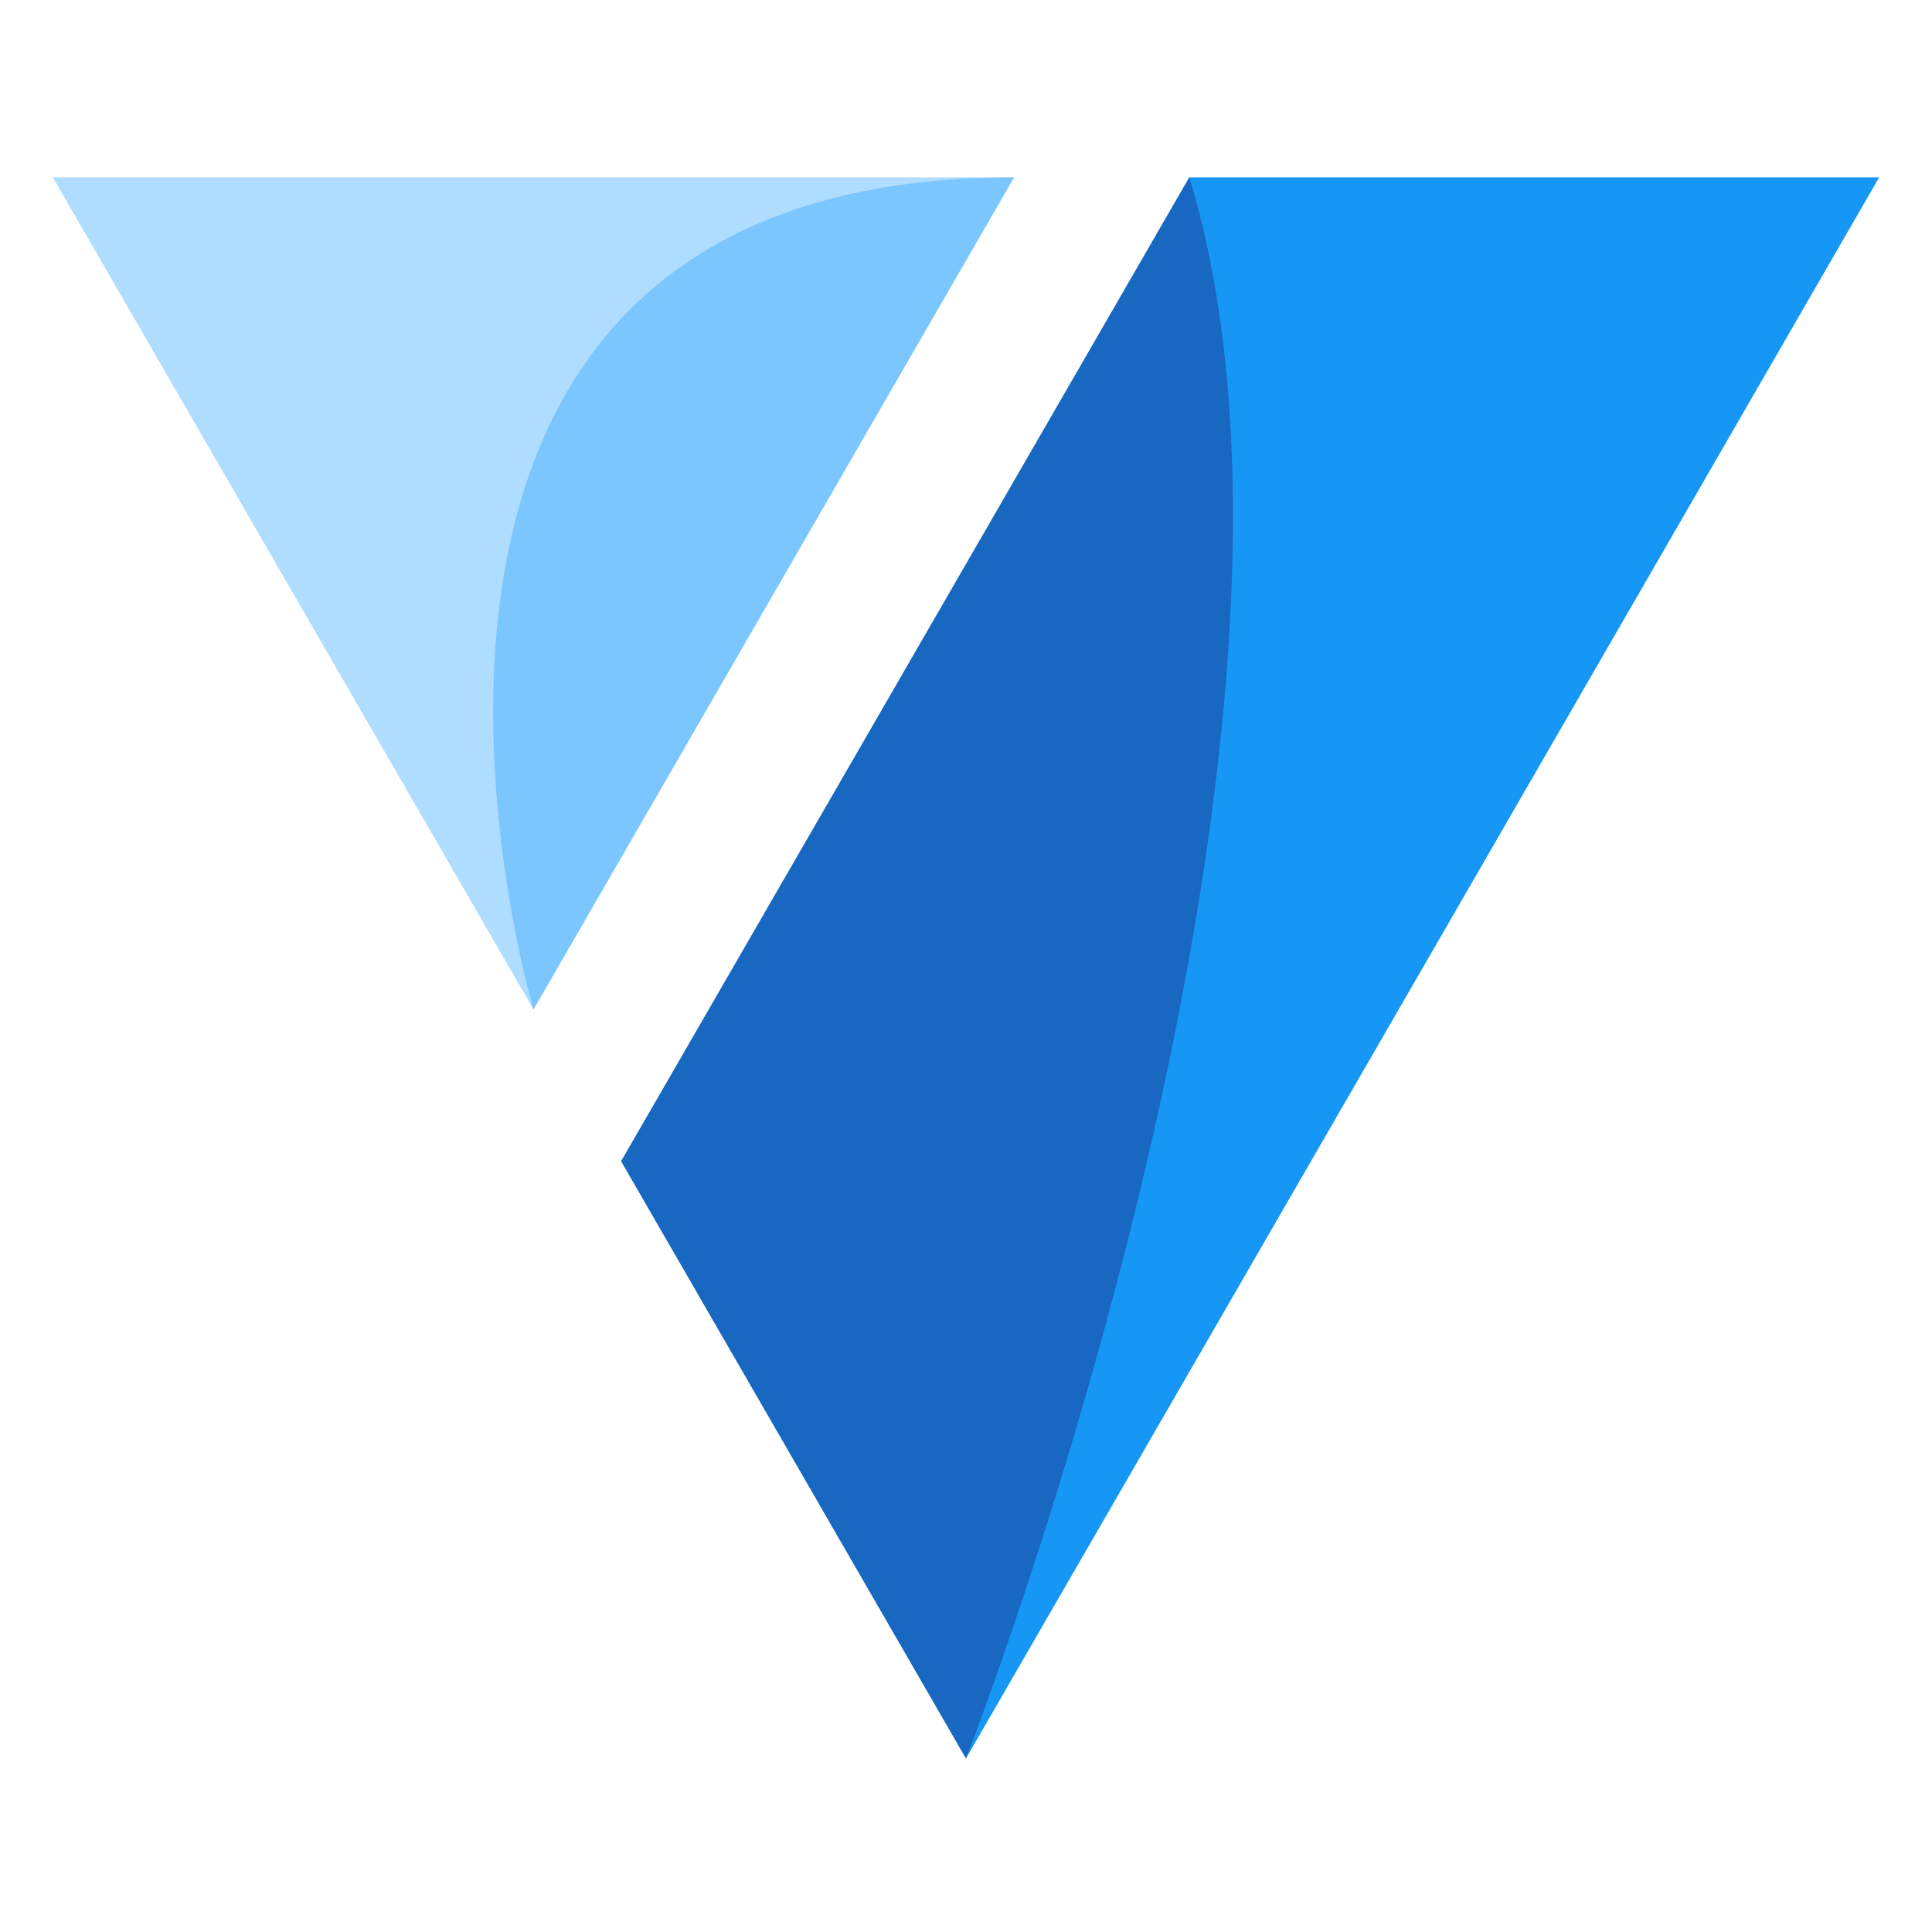
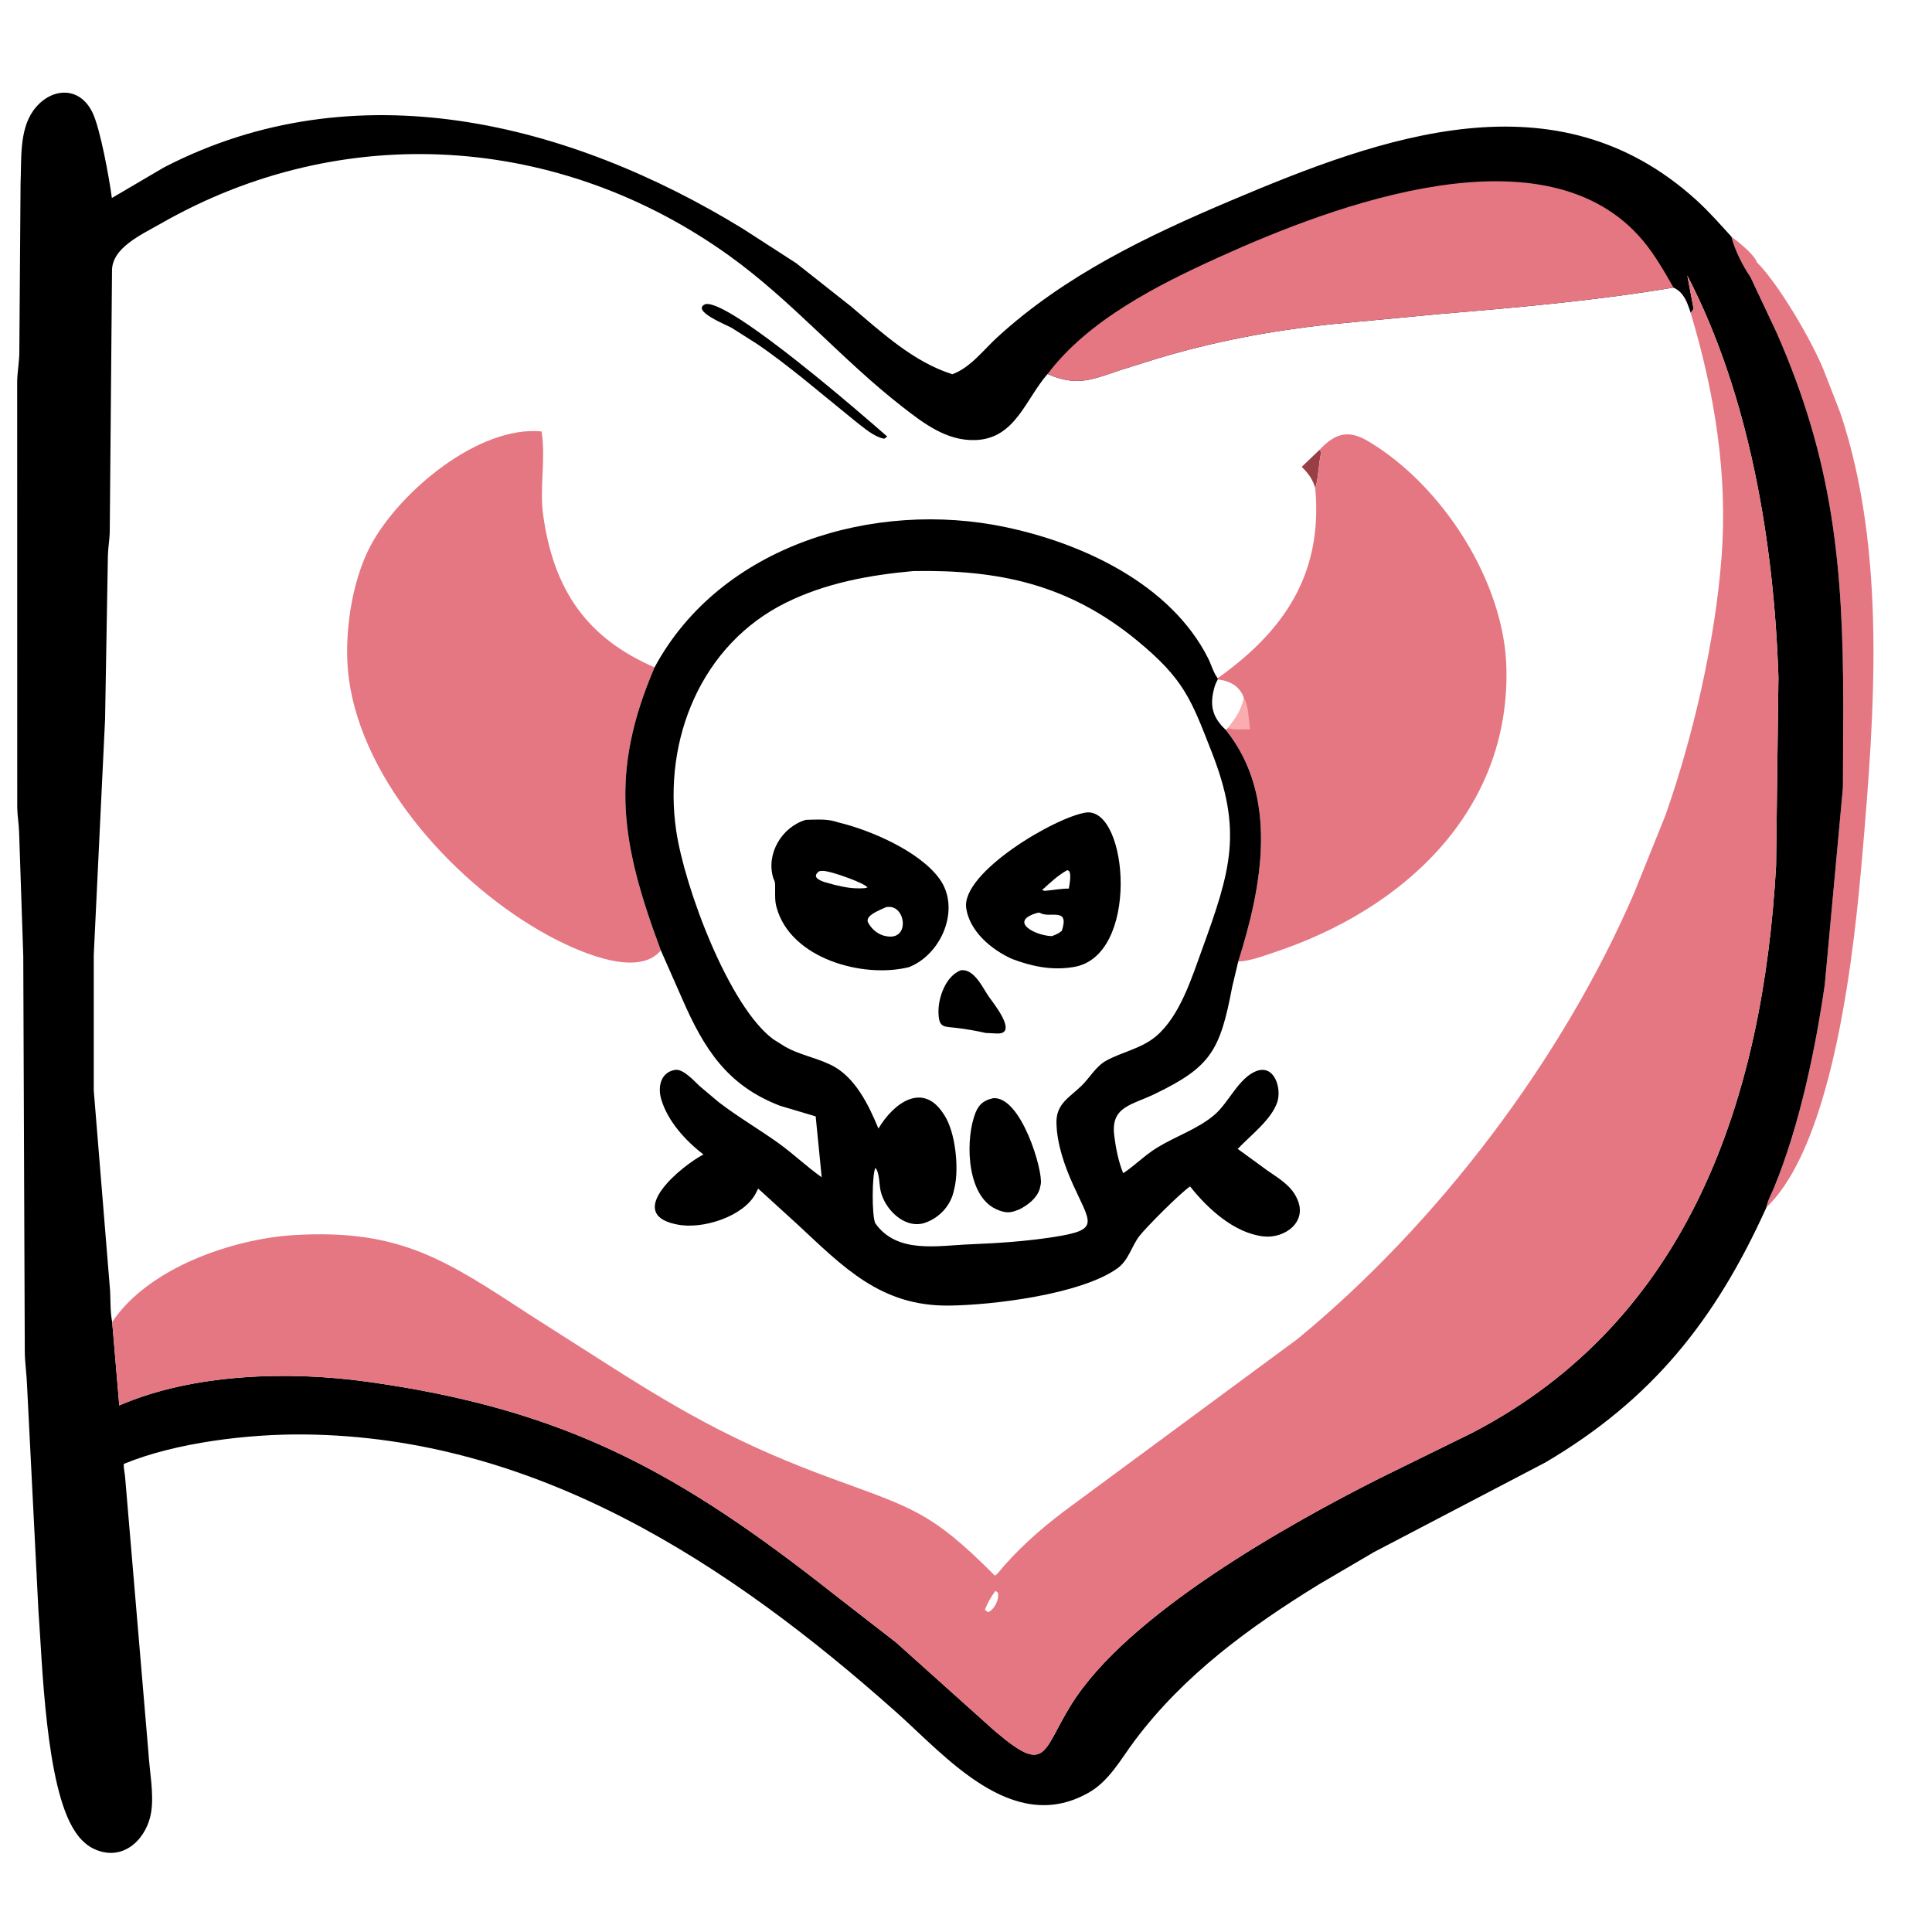
- <svg xmlns="http://www.w3.org/2000/svg" width="512" height="512" viewBox="0 0 512 512" fill="none">
-   <path d="M261.126 140.65L164.624 307.732L256.001 466L377.028 256.5L498.001 47H315.192L261.126 140.65Z" fill="#1697F6" />
-   <path d="M135.027 256.5L141.365 267.518L231.64 111.178L268.731 47H256H14L135.027 256.5Z" fill="#AEDDFF" />
-   <path d="M315.191 47C360.935 197.446 256 466 256 466L164.624 307.732L315.191 47Z" fill="#1867C0" />
-   <path d="M268.731 47C76.003 47 141.366 267.518 141.366 267.518L268.731 47Z" fill="#7BC6FF" />
+ <svg xmlns="http://www.w3.org/2000/svg" width="512" height="512">
+   <path fill="#E57783" d="M458.845 62.725C460.694 64.132 464.753 67.257 465.627 69.54C471.492 75.43 480.217 90.435 483.337 98.183L487.735 109.5C499.975 146.094 496.797 188.78 493.524 226.75C491.515 250.054 486.326 302.603 468.103 319.978C468.447 318.145 469.488 316.323 470.198 314.589C476.923 298.177 481.043 278.373 483.583 260.961L488.395 208.708L488.481 187.245C488.486 150.101 485.819 122.073 470.75 88L463.842 73.333C461.87 70.522 459.631 66.01 458.845 62.725Z" />
+   <path d="M468.103 319.978L468.1 320.019C454.528 350.029 437.662 370.996 409.545 387.563L364.071 411.347L349.622 419.821C331.236 431.122 313.81 443.796 300.718 461.265C297.051 466.157 293.874 472.145 288.345 475.161L288.054 475.318C268.133 486.218 250.635 465.424 237.5 453.729C193.19 414.276 142.039 380.761 80.626 380.144C66.012 379.997 46.616 382.242 32.806 387.957C32.737 389.213 33.103 390.504 33.183 391.765L39.329 464.368C39.62 469.349 40.824 475.241 40.073 480.165C39.047 486.892 33.242 493.105 25.859 490.377L25.5 490.237C23.266 489.39 21.339 487.544 20.035 485.576L19.797 485.209C12.051 473.417 11.224 440.633 10.18 426.75L7.162 367.053C7.066 364.132 6.608 361.254 6.569 358.331L6.167 253.385L5.063 220.534C4.989 218.349 4.609 216.188 4.568 214L4.551 101.118C4.598 98.588 5.071 96.109 5.121 93.603L5.45 48.5C5.722 42.391 5.071 34.677 8.743 29.428C12.981 23.371 20.855 22.369 24.493 29.79C26.558 34.003 28.936 47.114 29.649 52.47L43.429 44.376C94.103 18.114 150.721 32.348 196.888 60.63L211.027 69.764L225.504 81.192C233.616 88.064 242.074 95.935 252.382 99.177C257.188 97.412 260.586 92.775 264.279 89.393C282.214 72.969 303.92 62.595 326.106 53.195C366.39 36.127 412.437 19.257 449.625 53.092C452.911 56.081 455.856 59.445 458.845 62.725C459.631 66.01 461.87 70.522 463.842 73.333L470.75 88C485.819 122.073 488.486 150.101 488.481 187.245L488.395 208.708L483.583 260.961C481.043 278.373 476.923 298.177 470.198 314.589C469.488 316.323 468.447 318.145 468.103 319.978ZM29.73 350.368C39.187 336.048 61.599 328.305 77.9 327.316C106.251 325.595 118.446 334.138 140.692 348.632L161.774 362.067C182.132 375.072 197.263 383.296 220.25 391.737C241.936 399.7 246.778 400.611 263.653 417.563C264.525 417.005 265.339 415.802 266.032 415.018C271.575 408.741 277.738 403.557 284.523 398.628L343.852 354.843C381.152 324.175 414.143 280.576 433.093 236.581L441.375 216.019C448.773 194.915 454.497 170.082 456.222 147.736C457.924 125.698 454.363 103.996 448.044 82.928L447.916 82.503C447.027 79.859 446.167 77.456 443.496 76.215C423.102 79.647 402.237 81.484 381.632 83.208L352.154 85.99C336.404 87.721 321.667 90.508 306.458 95.086L296.774 98.125C289.149 100.723 285.24 102.437 277.613 99.121C271.738 105.817 269.094 116.236 258.5 116.62C250.846 116.897 244.722 112.16 239.005 107.705C223.009 95.244 209.799 79.644 193.25 67.764C148.288 35.485 90.779 31.688 42.624 59.249C37.506 62.179 29.593 65.665 29.685 71.814L29.08 141.274C28.99 143.286 28.641 145.248 28.592 147.28L27.845 190.63L24.848 253.05L24.848 289.007L29.18 342.125C29.319 344.86 29.194 347.666 29.73 350.368ZM448.044 82.928C454.363 103.996 457.924 125.698 456.222 147.736C454.497 170.082 448.773 194.915 441.375 216.019L433.093 236.581C414.143 280.576 381.152 324.175 343.852 354.843L284.523 398.628C277.738 403.557 271.575 408.741 266.032 415.018C265.339 415.802 264.525 417.005 263.653 417.563C246.778 400.611 241.936 399.7 220.25 391.737C197.263 383.296 182.132 375.072 161.774 362.067L140.692 348.632C118.446 334.138 106.251 325.595 77.9 327.316C61.599 328.305 39.187 336.048 29.731 350.368L31.609 372.453C51.202 363.975 76.476 363.293 97.185 366.153C150.144 373.467 180.309 390.383 221.112 422.567L237.486 435.282L263.595 458.692C277.436 470.482 276.071 464.393 283.806 451.875C298.718 427.745 341.623 403.85 365.853 391.638L390 379.786C447.993 349.785 467.217 290.528 470.678 229.5L471.303 179.493C470.142 143.883 463.624 104.79 447.155 73.017L448.828 81.875L448.044 82.928Z" />
+   <path fill="#E57783" d="M277.613 99.121C288.411 84.778 306.898 75.476 322.976 68.179C353.745 54.214 409.756 33.164 435.415 63.784C438.524 67.495 441.104 71.996 443.496 76.215C423.102 79.647 402.237 81.484 381.632 83.208L352.154 85.99C336.404 87.721 321.667 90.508 306.458 95.086L296.774 98.125C289.149 100.723 285.24 102.437 277.613 99.121Z" />
+   <path fill="#E57783" d="M448.044 82.928L448.828 81.875L447.155 73.017C463.624 104.79 470.142 143.883 471.303 179.493L470.678 229.5C467.217 290.528 447.993 349.785 390 379.786L365.853 391.638C341.623 403.85 298.718 427.745 283.806 451.875C276.071 464.393 277.436 470.482 263.595 458.692L237.486 435.282L221.112 422.567C180.309 390.383 150.144 373.467 97.185 366.153C76.476 363.293 51.202 363.975 31.609 372.453L29.731 350.368C39.187 336.048 61.599 328.305 77.9 327.316C106.251 325.595 118.446 334.138 140.692 348.632L161.774 362.067C182.132 375.072 197.263 383.296 220.25 391.737C241.936 399.7 246.778 400.611 263.653 417.563C264.525 417.005 265.339 415.802 266.032 415.018C271.575 408.741 277.738 403.557 284.523 398.628L343.852 354.843C381.152 324.175 414.143 280.576 433.093 236.581L441.375 216.019C448.773 194.915 454.497 170.082 456.222 147.736C457.924 125.698 454.363 103.996 448.044 82.928ZM263.766 421.625C262.621 423.206 261.694 424.797 260.998 426.625L261.875 427.238C263.534 426.559 264.947 423.708 264.403 421.979L263.766 421.625Z" />
+   <path fill="#9A3E46" d="M349.691 119.198L350.154 119.875C349.418 122.568 349.416 127.198 348.54 129.311C347.906 127.025 346.637 125.358 344.974 123.717L349.691 119.198Z" />
+   <path d="M186.872 80.625L187.113 80.566C193.996 79.824 229.203 110.477 235.125 115.689L234.375 116.249L234.059 116.211C231.531 115.679 228.858 113.318 226.858 111.773L213.11 100.546C208.995 97.257 204.837 94.001 200.47 91.051L193.883 86.874C192.588 86.129 183.077 82.371 186.872 80.625Z" />
+   <path fill="#E57783" d="M349.691 119.198C353.851 114.796 357.329 113.807 362.574 116.921C382.32 128.649 398.664 154.214 399.215 177.007C400.138 215.192 371.775 241.055 337.755 252.36C334.762 253.355 331.54 254.604 328.368 254.817L328.146 254.807C334.408 235.022 339.05 211.203 324.868 193.456C321.583 190.354 320.499 187.391 321.677 182.75L321.744 182.5C321.957 181.59 322.29 180.886 322.718 180.054L322.698 179.734C340.22 167.25 350.639 152.203 348.55 129.311C349.416 127.198 349.418 122.568 350.154 119.875L349.691 119.198ZM322.718 180.054C322.29 180.886 321.957 181.59 321.744 182.5L321.677 182.75C320.499 187.391 321.583 190.354 324.868 193.456L325.428 192.925C327.504 190.346 328.994 188.251 329.644 184.947C328.541 181.806 325.938 180.449 322.718 180.054Z" />
+   <path fill="#FAACAE" d="M329.644 184.947C330.975 187.181 330.85 190.729 331.291 193.265C329.862 193.201 326.616 193.581 325.428 192.925C327.504 190.346 328.994 188.251 329.644 184.947Z" />
+   <path fill="#E57783" d="M175.129 251.857C168.747 259.633 151.691 251.428 145 247.758C121.204 234.708 96.223 207.609 92.465 179.963C90.957 168.871 93.091 154.065 98.306 144.416C105.969 130.236 126.852 112.731 143.521 114.333C144.694 121.593 142.926 129.245 143.964 136.619C146.747 156.388 155.505 169.062 173.463 176.86C161.459 204.855 164.513 223.455 175.129 251.857Z" />
+   <path d="M173.463 176.86C190.986 144.358 231.876 132.402 266.489 139.694C286.976 144.01 310.252 154.813 320.156 174.431C321.002 176.106 321.564 178.276 322.698 179.734L322.718 180.054C322.29 180.886 321.957 181.59 321.744 182.5L321.677 182.75C320.499 187.391 321.583 190.354 324.868 193.456C339.05 211.203 334.408 235.022 328.146 254.807L326.543 261.536C323.333 278.488 320.849 282.761 305.981 289.935C299.819 292.908 294.347 293.251 295.279 300.896C295.679 304.172 296.405 307.875 297.662 310.921C300.782 308.844 303.364 306.156 306.632 304.147C311.549 301.123 317.539 299.16 321.908 295.391C325.62 292.189 328.271 285.692 332.871 283.875C337.741 281.951 339.668 288.419 338.509 292.009C336.996 296.701 331.335 300.936 328.009 304.47L335.796 310.145C338.673 312.153 341.979 314.033 343.564 317.309L343.713 317.625C346.685 323.801 340.43 328.334 334.766 327.657C327.006 326.729 320.006 320.261 315.385 314.418C312.812 316.115 303.604 325.383 301.928 327.59C299.797 330.396 299.093 333.996 296.125 336.121C286.427 343.065 262.865 345.887 251.413 345.993C233.381 346.159 223.568 335.861 211.243 324.391L200.925 314.987L200.257 316.304C197.014 322.446 186.067 325.879 179.5 324.508L178.898 324.392C165.549 321.415 180.579 308.997 186.422 305.944C181.689 302.33 176.903 297.092 175.215 291.25C174.269 287.978 175.096 284.146 178.935 283.525C181.065 283.18 184.06 286.585 185.442 287.854L190.375 292.009C195.52 295.988 201.122 299.219 206.383 303.002C210.311 305.827 213.813 309.207 217.762 311.989L216.162 295.849L206.678 293.026C192.748 287.668 186.603 277.999 180.838 264.81L175.129 251.857C164.513 223.455 161.459 204.855 173.463 176.86ZM241.999 151.339C230.373 152.398 218.861 154.496 208.309 159.704C185.811 170.808 175.665 196.033 179.194 220.091C181.415 235.227 193.169 266.7 204.912 275.41L208.146 277.431C211.71 279.451 215.858 280.204 219.565 281.923L219.995 282.118C226.493 285.119 230.207 292.79 232.792 299.086C236.765 292.346 244.548 286.587 250.065 295.226L250.291 295.57C253.197 300.072 254.172 309.457 252.972 314.717L252.68 315.934C251.784 319.673 248.832 322.755 245.25 324.005L244.848 324.153C239.492 325.644 234.382 320.322 233.348 315.489C232.993 313.831 233.077 310.736 232 309.504C231.091 310.951 230.987 322.276 231.979 324.211C237.788 332.379 248.514 330.089 257.23 329.747C264.59 329.458 271.976 328.952 279.254 327.819C291.62 325.894 289.049 324.303 284.371 313.952C282.106 308.94 280.069 303.077 279.97 297.537C279.879 292.48 283.454 290.836 286.676 287.677C288.816 285.579 290.434 282.592 293.125 281.107C297.517 278.683 302.462 277.927 306.416 274.573C312.693 269.247 315.836 259.102 318.541 251.666C326.248 230.476 329.318 220.211 321.101 199.257C315.68 185.432 313.861 180.041 301.324 169.737C283.123 154.778 264.564 150.933 241.999 151.339Z" />
+   <path d="M254.647 257.125C258.129 256.698 260.373 261.662 261.965 264C263.083 265.642 270.182 274.276 264.034 273.879L261.221 273.744C258.708 273.171 256.135 272.729 253.578 272.412C250.167 271.99 248.785 272.561 248.702 268.25C248.626 264.311 250.667 258.616 254.647 257.125Z" />
+   <path d="M263.183 291.031C270.626 290.434 276.467 310.291 275.815 313.808L275.543 315.052C274.775 317.547 272.382 319.375 270.137 320.503L269.659 320.683C268.029 321.348 266.828 321.482 265.123 320.893L264.75 320.758C256.347 317.803 255.816 303.349 258.079 296.162L258.212 295.75C259.049 293.098 260.326 291.671 263.183 291.031Z" />
+   <path d="M287.886 215.315C299.084 214.1 302.155 253.706 284.337 256.3L284 256.347C278.49 257.178 273.309 256.056 268.186 254.123C262.79 251.689 257.036 246.92 256.065 240.75C254.572 231.264 279.786 216.45 287.886 215.315ZM275.074 241.875C267.049 244.089 274.213 247.952 278.77 248.088C279.749 247.7 280.612 247.385 281.404 246.657C283.532 240.143 278.03 243.545 275.554 241.878L275.074 241.875ZM282.791 230.625C280.296 232.018 278.265 233.97 276.154 235.875L276.875 236.082C279.031 235.912 281.086 235.476 283.255 235.483C283.381 234.538 284.257 230.595 282.791 230.625Z" />
+   <path d="M213.569 217.266C216.122 217.217 218.996 216.968 221.457 217.734L222.177 217.952C230.576 219.961 243.612 225.511 248.968 232.881C254.725 240.802 249.466 253.026 240.827 256.317C228.683 259.337 209.483 254.062 205.799 240.451L205.683 240C205.141 237.963 205.656 234.421 205.259 233.5L204.948 232.765C202.898 226.259 207.242 219.1 213.569 217.266ZM234.871 240.375C233.479 241.091 229.012 242.573 230.08 244.533C230.96 246.149 232.415 247.425 234.188 247.954L234.625 248.045C241.018 249.551 240.217 240.504 235.75 240.334L234.871 240.375ZM217.118 230.875C215.138 232.259 216.855 233.227 218.48 233.751L221.101 234.478C224.073 235.184 226.007 235.566 229.125 235.377L229.917 235.182C228.856 233.91 221.684 231.498 219.898 231.105L219.489 231.011C218.613 230.815 218.001 230.687 217.118 230.875Z" />
</svg>
